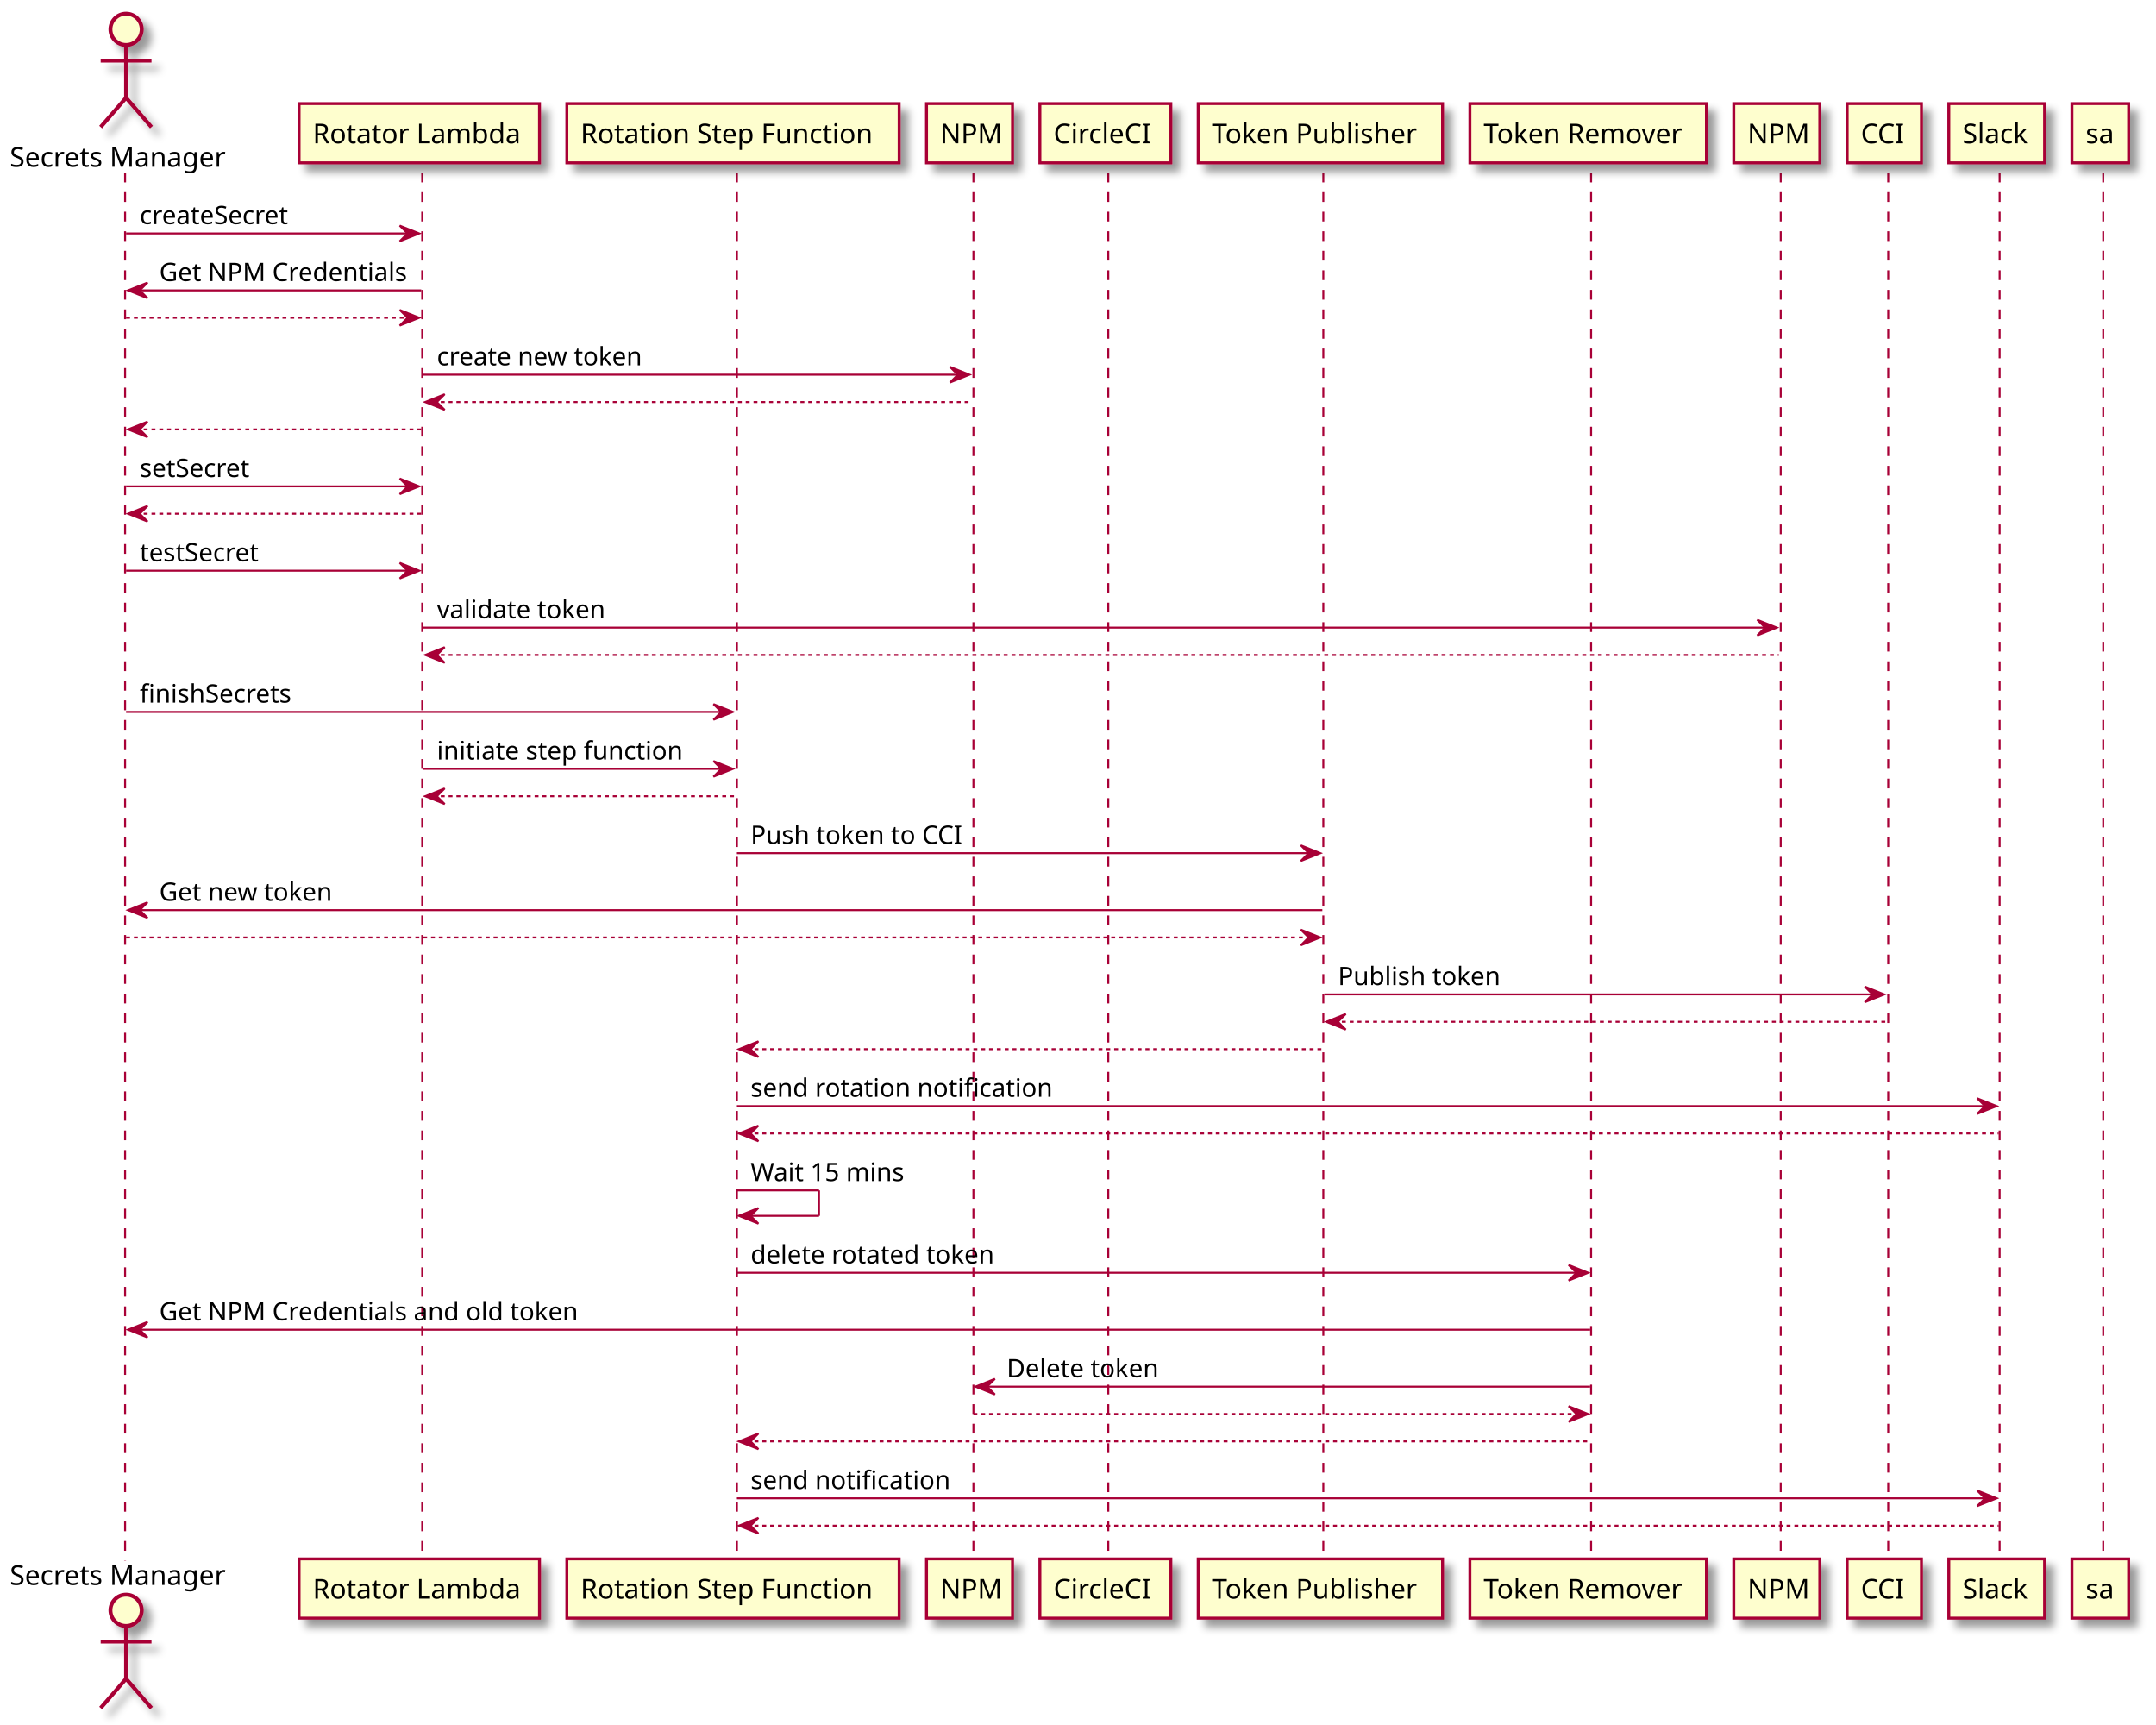
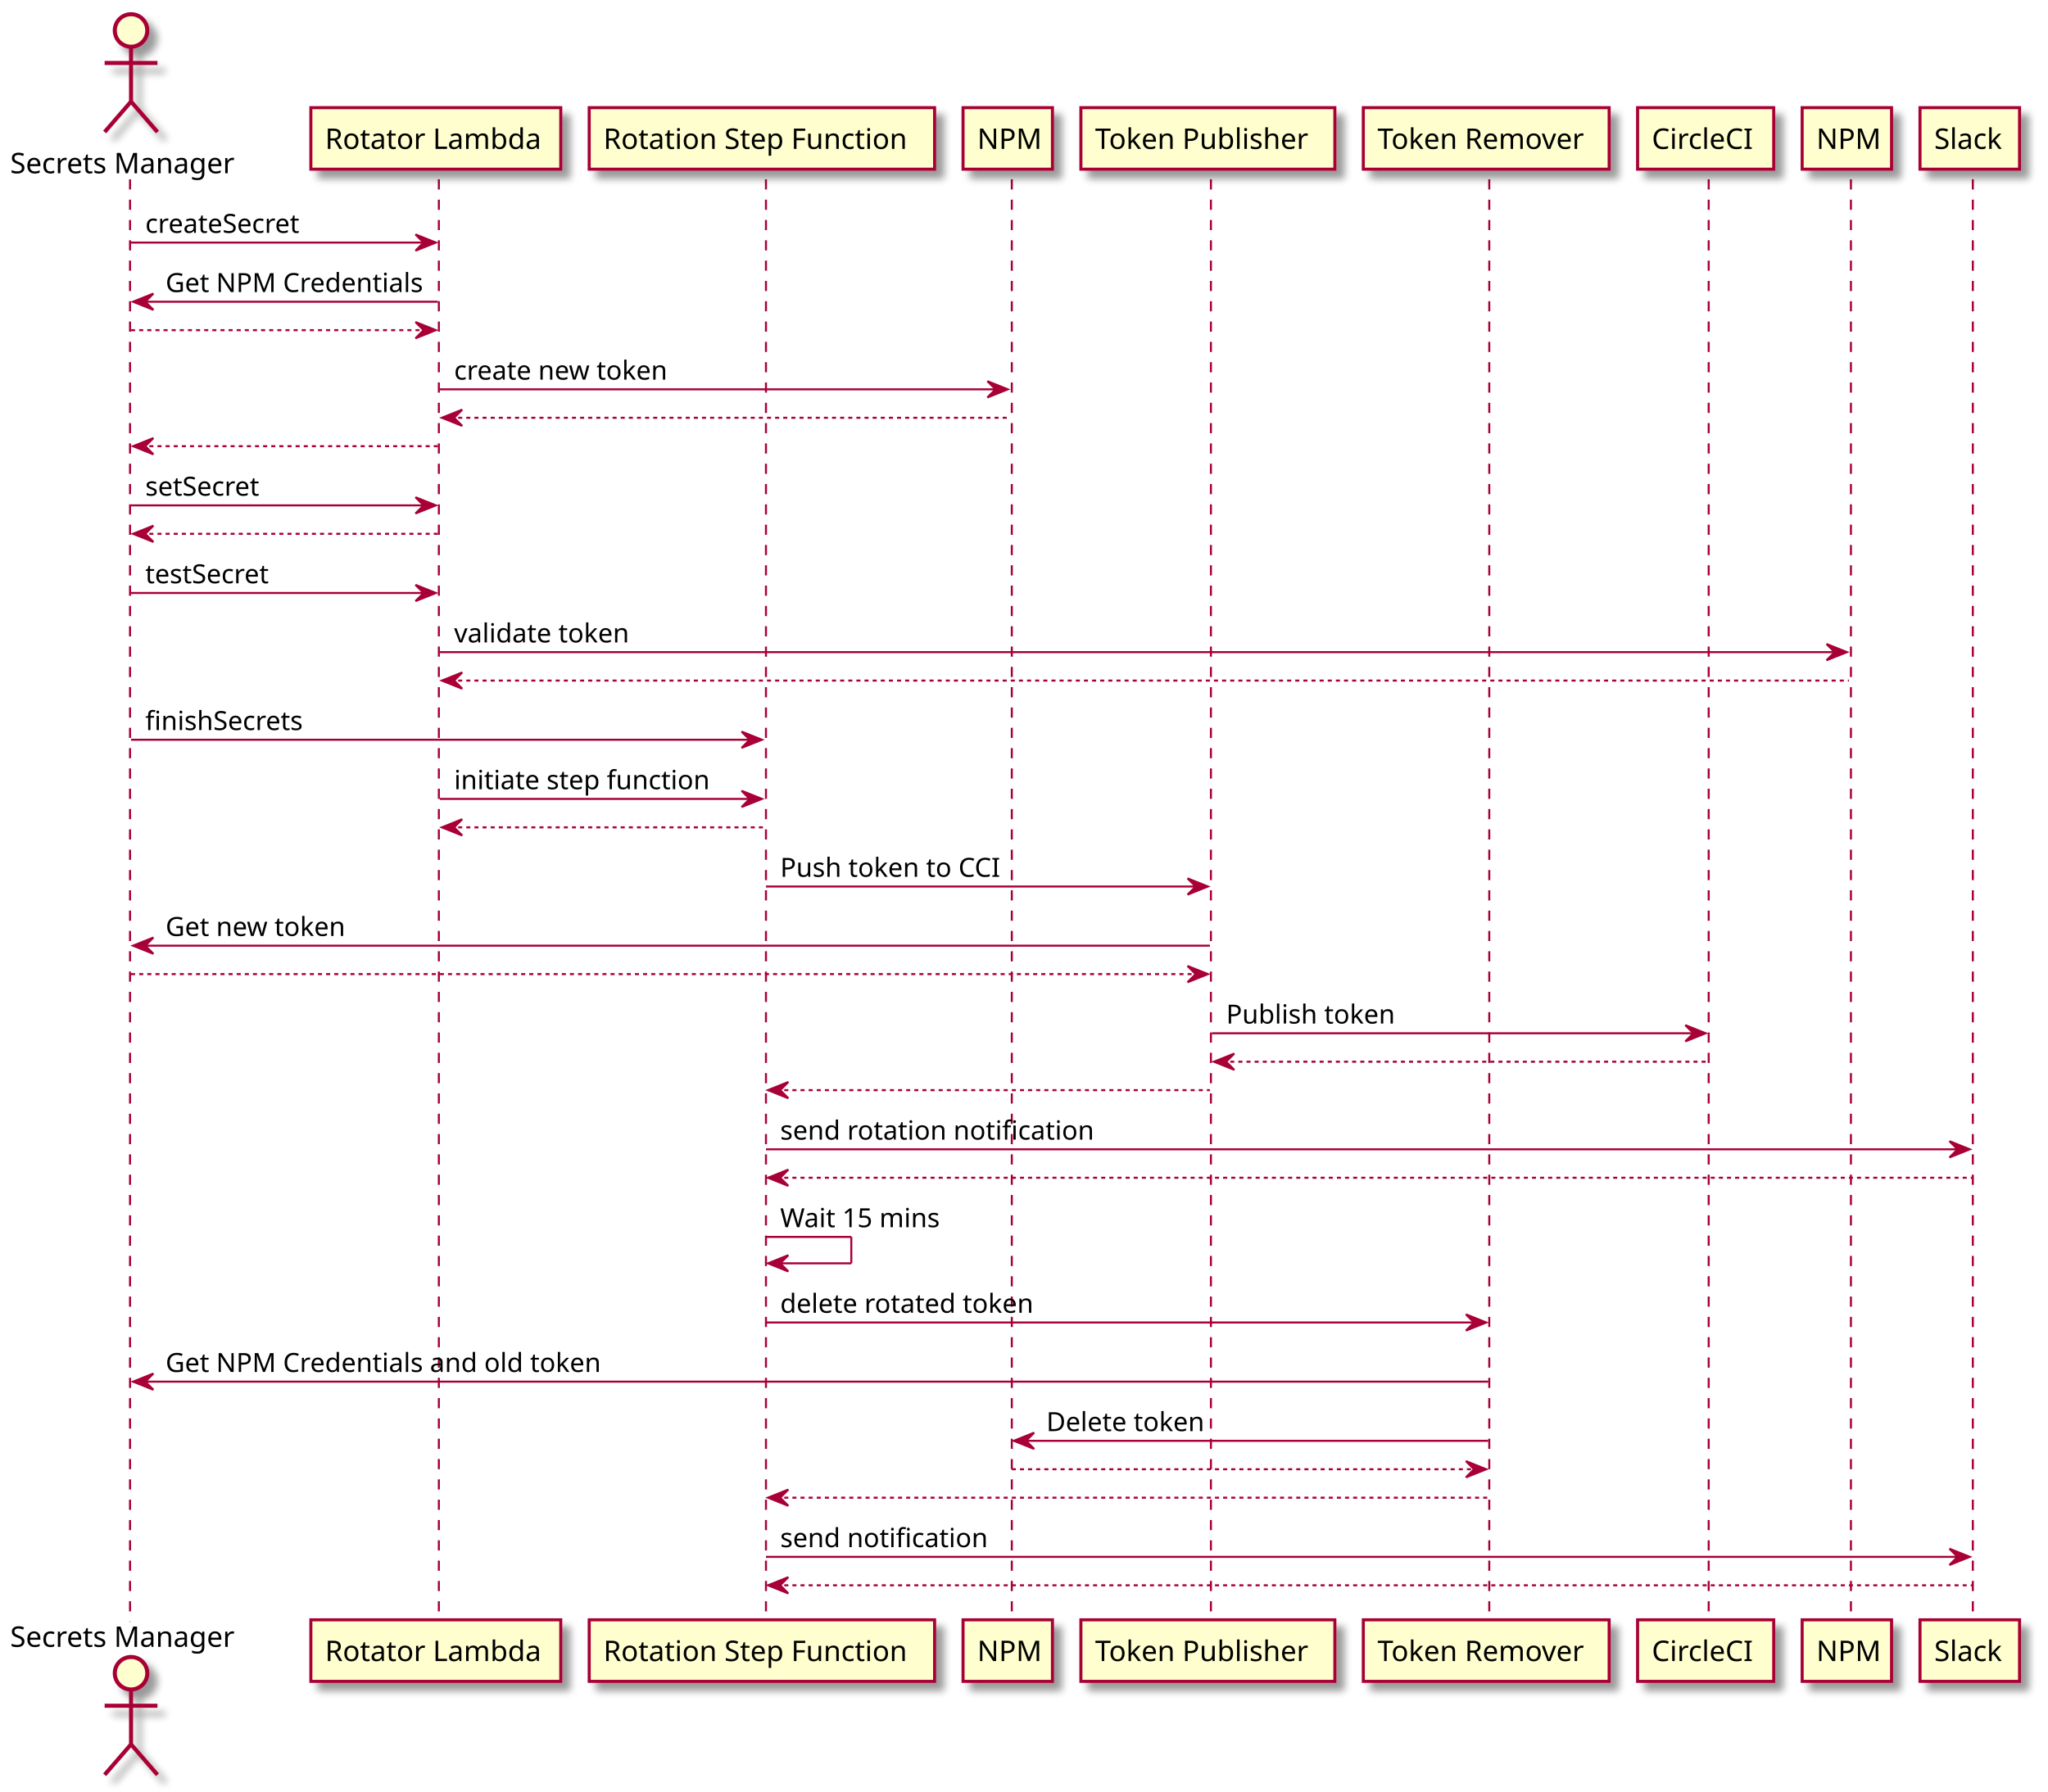
- <svg xmlns="http://www.w3.org/2000/svg" contentScriptType="application/ecmascript" contentStyleType="text/css" height="882px" preserveAspectRatio="none" style="width:1103px;height:882px;" version="1.1" viewBox="0 0 1103 882" width="1103px" zoomAndPan="magnify">
+ <svg xmlns="http://www.w3.org/2000/svg" contentScriptType="application/ecmascript" contentStyleType="text/css" height="882px" preserveAspectRatio="none" style="width:1008px;height:882px;" version="1.1" viewBox="0 0 1008 882" width="1008px" zoomAndPan="magnify">
  <defs>
-     <filter height="300%" id="f1nhc9i20k8954" width="300%" x="-1" y="-1">
+     <filter height="300%" id="fh5llumzmtf0m" width="300%" x="-1" y="-1">
      <feGaussianBlur result="blurOut" stdDeviation="2.0" />
      <feColorMatrix in="blurOut" result="blurOut2" type="matrix" values="0 0 0 0 0 0 0 0 0 0 0 0 0 0 0 0 0 0 .4 0" />
      <feOffset dx="4.0" dy="4.0" in="blurOut2" result="blurOut3" />
      <feBlend in="SourceGraphic" in2="blurOut3" mode="normal" />
    </filter>
  </defs>
  <g>
    <line style="stroke:#A80036;stroke-width:1.0;stroke-dasharray:5.0,5.0;" x1="64" x2="64" y1="88.29" y2="798.44" />
    <line style="stroke:#A80036;stroke-width:1.0;stroke-dasharray:5.0,5.0;" x1="216" x2="216" y1="88.29" y2="798.44" />
    <line style="stroke:#A80036;stroke-width:1.0;stroke-dasharray:5.0,5.0;" x1="377" x2="377" y1="88.29" y2="798.44" />
    <line style="stroke:#A80036;stroke-width:1.0;stroke-dasharray:5.0,5.0;" x1="498" x2="498" y1="88.29" y2="798.44" />
-     <line style="stroke:#A80036;stroke-width:1.0;stroke-dasharray:5.0,5.0;" x1="567" x2="567" y1="88.29" y2="798.44" />
-     <line style="stroke:#A80036;stroke-width:1.0;stroke-dasharray:5.0,5.0;" x1="677" x2="677" y1="88.29" y2="798.44" />
-     <line style="stroke:#A80036;stroke-width:1.0;stroke-dasharray:5.0,5.0;" x1="814" x2="814" y1="88.29" y2="798.44" />
+     <line style="stroke:#A80036;stroke-width:1.0;stroke-dasharray:5.0,5.0;" x1="596" x2="596" y1="88.29" y2="798.44" />
+     <line style="stroke:#A80036;stroke-width:1.0;stroke-dasharray:5.0,5.0;" x1="733" x2="733" y1="88.29" y2="798.44" />
+     <line style="stroke:#A80036;stroke-width:1.0;stroke-dasharray:5.0,5.0;" x1="841" x2="841" y1="88.29" y2="798.44" />
    <line style="stroke:#A80036;stroke-width:1.0;stroke-dasharray:5.0,5.0;" x1="911" x2="911" y1="88.29" y2="798.44" />
-     <line style="stroke:#A80036;stroke-width:1.0;stroke-dasharray:5.0,5.0;" x1="966" x2="966" y1="88.29" y2="798.44" />
-     <line style="stroke:#A80036;stroke-width:1.0;stroke-dasharray:5.0,5.0;" x1="1023" x2="1023" y1="88.29" y2="798.44" />
-     <line style="stroke:#A80036;stroke-width:1.0;stroke-dasharray:5.0,5.0;" x1="1076" x2="1076" y1="88.29" y2="798.44" />
+     <line style="stroke:#A80036;stroke-width:1.0;stroke-dasharray:5.0,5.0;" x1="971" x2="971" y1="88.29" y2="798.44" />
    <text fill="#000000" font-family="sans-serif" font-size="14" lengthAdjust="spacingAndGlyphs" textLength="113" x="5" y="85.303">Secrets Manager</text>
-     <ellipse cx="64.5" cy="15" fill="#FEFECE" filter="url(#f1nhc9i20k8954)" rx="8" ry="8" style="stroke:#A80036;stroke-width:2.0;" />
-     <path d="M64.5,23 L64.5,50 M51.5,31 L77.5,31 M64.5,50 L51.5,65 M64.5,50 L77.5,65 " fill="none" filter="url(#f1nhc9i20k8954)" style="stroke:#A80036;stroke-width:2.0;" />
+     <ellipse cx="64.5" cy="15" fill="#FEFECE" filter="url(#fh5llumzmtf0m)" rx="8" ry="8" style="stroke:#A80036;stroke-width:2.0;" />
+     <path d="M64.5,23 L64.5,50 M51.5,31 L77.5,31 M64.5,50 L51.5,65 M64.5,50 L77.5,65 " fill="none" filter="url(#fh5llumzmtf0m)" style="stroke:#A80036;stroke-width:2.0;" />
    <text fill="#000000" font-family="sans-serif" font-size="14" lengthAdjust="spacingAndGlyphs" textLength="113" x="5" y="810.743">Secrets Manager</text>
-     <ellipse cx="64.5" cy="823.73" fill="#FEFECE" filter="url(#f1nhc9i20k8954)" rx="8" ry="8" style="stroke:#A80036;stroke-width:2.0;" />
-     <path d="M64.5,831.73 L64.5,858.73 M51.5,839.73 L77.5,839.73 M64.5,858.73 L51.5,873.73 M64.5,858.73 L77.5,873.73 " fill="none" filter="url(#f1nhc9i20k8954)" style="stroke:#A80036;stroke-width:2.0;" />
-     <rect fill="#FEFECE" filter="url(#f1nhc9i20k8954)" height="30.29" style="stroke:#A80036;stroke-width:1.5;" width="123" x="153" y="53" />
+     <ellipse cx="64.5" cy="823.73" fill="#FEFECE" filter="url(#fh5llumzmtf0m)" rx="8" ry="8" style="stroke:#A80036;stroke-width:2.0;" />
+     <path d="M64.5,831.73 L64.5,858.73 M51.5,839.73 L77.5,839.73 M64.5,858.73 L51.5,873.73 M64.5,858.73 L77.5,873.73 " fill="none" filter="url(#fh5llumzmtf0m)" style="stroke:#A80036;stroke-width:2.0;" />
+     <rect fill="#FEFECE" filter="url(#fh5llumzmtf0m)" height="30.29" style="stroke:#A80036;stroke-width:1.5;" width="123" x="153" y="53" />
    <text fill="#000000" font-family="sans-serif" font-size="14" lengthAdjust="spacingAndGlyphs" textLength="109" x="160" y="73.303">Rotator Lambda</text>
-     <rect fill="#FEFECE" filter="url(#f1nhc9i20k8954)" height="30.29" style="stroke:#A80036;stroke-width:1.5;" width="123" x="153" y="797.44" />
+     <rect fill="#FEFECE" filter="url(#fh5llumzmtf0m)" height="30.29" style="stroke:#A80036;stroke-width:1.5;" width="123" x="153" y="797.44" />
    <text fill="#000000" font-family="sans-serif" font-size="14" lengthAdjust="spacingAndGlyphs" textLength="109" x="160" y="817.743">Rotator Lambda</text>
-     <rect fill="#FEFECE" filter="url(#f1nhc9i20k8954)" height="30.29" style="stroke:#A80036;stroke-width:1.5;" width="170" x="290" y="53" />
+     <rect fill="#FEFECE" filter="url(#fh5llumzmtf0m)" height="30.29" style="stroke:#A80036;stroke-width:1.5;" width="170" x="290" y="53" />
    <text fill="#000000" font-family="sans-serif" font-size="14" lengthAdjust="spacingAndGlyphs" textLength="156" x="297" y="73.303">Rotation Step Function</text>
-     <rect fill="#FEFECE" filter="url(#f1nhc9i20k8954)" height="30.29" style="stroke:#A80036;stroke-width:1.5;" width="170" x="290" y="797.44" />
+     <rect fill="#FEFECE" filter="url(#fh5llumzmtf0m)" height="30.29" style="stroke:#A80036;stroke-width:1.5;" width="170" x="290" y="797.44" />
    <text fill="#000000" font-family="sans-serif" font-size="14" lengthAdjust="spacingAndGlyphs" textLength="156" x="297" y="817.743">Rotation Step Function</text>
-     <rect fill="#FEFECE" filter="url(#f1nhc9i20k8954)" height="30.29" style="stroke:#A80036;stroke-width:1.5;" width="44" x="474" y="53" />
+     <rect fill="#FEFECE" filter="url(#fh5llumzmtf0m)" height="30.29" style="stroke:#A80036;stroke-width:1.5;" width="44" x="474" y="53" />
    <text fill="#000000" font-family="sans-serif" font-size="14" lengthAdjust="spacingAndGlyphs" textLength="30" x="481" y="73.303">NPM</text>
-     <rect fill="#FEFECE" filter="url(#f1nhc9i20k8954)" height="30.29" style="stroke:#A80036;stroke-width:1.5;" width="44" x="474" y="797.44" />
+     <rect fill="#FEFECE" filter="url(#fh5llumzmtf0m)" height="30.29" style="stroke:#A80036;stroke-width:1.5;" width="44" x="474" y="797.44" />
    <text fill="#000000" font-family="sans-serif" font-size="14" lengthAdjust="spacingAndGlyphs" textLength="30" x="481" y="817.743">NPM</text>
-     <rect fill="#FEFECE" filter="url(#f1nhc9i20k8954)" height="30.29" style="stroke:#A80036;stroke-width:1.5;" width="67" x="532" y="53" />
-     <text fill="#000000" font-family="sans-serif" font-size="14" lengthAdjust="spacingAndGlyphs" textLength="53" x="539" y="73.303">CircleCI</text>
-     <rect fill="#FEFECE" filter="url(#f1nhc9i20k8954)" height="30.29" style="stroke:#A80036;stroke-width:1.5;" width="67" x="532" y="797.44" />
-     <text fill="#000000" font-family="sans-serif" font-size="14" lengthAdjust="spacingAndGlyphs" textLength="53" x="539" y="817.743">CircleCI</text>
-     <rect fill="#FEFECE" filter="url(#f1nhc9i20k8954)" height="30.29" style="stroke:#A80036;stroke-width:1.5;" width="125" x="613" y="53" />
-     <text fill="#000000" font-family="sans-serif" font-size="14" lengthAdjust="spacingAndGlyphs" textLength="111" x="620" y="73.303">Token Publisher</text>
-     <rect fill="#FEFECE" filter="url(#f1nhc9i20k8954)" height="30.29" style="stroke:#A80036;stroke-width:1.5;" width="125" x="613" y="797.44" />
-     <text fill="#000000" font-family="sans-serif" font-size="14" lengthAdjust="spacingAndGlyphs" textLength="111" x="620" y="817.743">Token Publisher</text>
-     <rect fill="#FEFECE" filter="url(#f1nhc9i20k8954)" height="30.29" style="stroke:#A80036;stroke-width:1.5;" width="121" x="752" y="53" />
-     <text fill="#000000" font-family="sans-serif" font-size="14" lengthAdjust="spacingAndGlyphs" textLength="107" x="759" y="73.303">Token Remover</text>
-     <rect fill="#FEFECE" filter="url(#f1nhc9i20k8954)" height="30.29" style="stroke:#A80036;stroke-width:1.5;" width="121" x="752" y="797.44" />
-     <text fill="#000000" font-family="sans-serif" font-size="14" lengthAdjust="spacingAndGlyphs" textLength="107" x="759" y="817.743">Token Remover</text>
-     <rect fill="#FEFECE" filter="url(#f1nhc9i20k8954)" height="30.29" style="stroke:#A80036;stroke-width:1.5;" width="44" x="887" y="53" />
+     <rect fill="#FEFECE" filter="url(#fh5llumzmtf0m)" height="30.29" style="stroke:#A80036;stroke-width:1.5;" width="125" x="532" y="53" />
+     <text fill="#000000" font-family="sans-serif" font-size="14" lengthAdjust="spacingAndGlyphs" textLength="111" x="539" y="73.303">Token Publisher</text>
+     <rect fill="#FEFECE" filter="url(#fh5llumzmtf0m)" height="30.29" style="stroke:#A80036;stroke-width:1.5;" width="125" x="532" y="797.44" />
+     <text fill="#000000" font-family="sans-serif" font-size="14" lengthAdjust="spacingAndGlyphs" textLength="111" x="539" y="817.743">Token Publisher</text>
+     <rect fill="#FEFECE" filter="url(#fh5llumzmtf0m)" height="30.29" style="stroke:#A80036;stroke-width:1.5;" width="121" x="671" y="53" />
+     <text fill="#000000" font-family="sans-serif" font-size="14" lengthAdjust="spacingAndGlyphs" textLength="107" x="678" y="73.303">Token Remover</text>
+     <rect fill="#FEFECE" filter="url(#fh5llumzmtf0m)" height="30.29" style="stroke:#A80036;stroke-width:1.5;" width="121" x="671" y="797.44" />
+     <text fill="#000000" font-family="sans-serif" font-size="14" lengthAdjust="spacingAndGlyphs" textLength="107" x="678" y="817.743">Token Remover</text>
+     <rect fill="#FEFECE" filter="url(#fh5llumzmtf0m)" height="30.29" style="stroke:#A80036;stroke-width:1.5;" width="67" x="806" y="53" />
+     <text fill="#000000" font-family="sans-serif" font-size="14" lengthAdjust="spacingAndGlyphs" textLength="53" x="813" y="73.303">CircleCI</text>
+     <rect fill="#FEFECE" filter="url(#fh5llumzmtf0m)" height="30.29" style="stroke:#A80036;stroke-width:1.5;" width="67" x="806" y="797.44" />
+     <text fill="#000000" font-family="sans-serif" font-size="14" lengthAdjust="spacingAndGlyphs" textLength="53" x="813" y="817.743">CircleCI</text>
+     <rect fill="#FEFECE" filter="url(#fh5llumzmtf0m)" height="30.29" style="stroke:#A80036;stroke-width:1.5;" width="44" x="887" y="53" />
    <text fill="#000000" font-family="sans-serif" font-size="14" lengthAdjust="spacingAndGlyphs" textLength="30" x="894" y="73.303">NPM</text>
-     <rect fill="#FEFECE" filter="url(#f1nhc9i20k8954)" height="30.29" style="stroke:#A80036;stroke-width:1.5;" width="44" x="887" y="797.44" />
+     <rect fill="#FEFECE" filter="url(#fh5llumzmtf0m)" height="30.29" style="stroke:#A80036;stroke-width:1.5;" width="44" x="887" y="797.44" />
    <text fill="#000000" font-family="sans-serif" font-size="14" lengthAdjust="spacingAndGlyphs" textLength="30" x="894" y="817.743">NPM</text>
-     <rect fill="#FEFECE" filter="url(#f1nhc9i20k8954)" height="30.29" style="stroke:#A80036;stroke-width:1.5;" width="38" x="945" y="53" />
-     <text fill="#000000" font-family="sans-serif" font-size="14" lengthAdjust="spacingAndGlyphs" textLength="24" x="952" y="73.303">CCI</text>
-     <rect fill="#FEFECE" filter="url(#f1nhc9i20k8954)" height="30.29" style="stroke:#A80036;stroke-width:1.5;" width="38" x="945" y="797.44" />
-     <text fill="#000000" font-family="sans-serif" font-size="14" lengthAdjust="spacingAndGlyphs" textLength="24" x="952" y="817.743">CCI</text>
-     <rect fill="#FEFECE" filter="url(#f1nhc9i20k8954)" height="30.29" style="stroke:#A80036;stroke-width:1.5;" width="49" x="997" y="53" />
-     <text fill="#000000" font-family="sans-serif" font-size="14" lengthAdjust="spacingAndGlyphs" textLength="35" x="1004" y="73.303">Slack</text>
-     <rect fill="#FEFECE" filter="url(#f1nhc9i20k8954)" height="30.29" style="stroke:#A80036;stroke-width:1.5;" width="49" x="997" y="797.44" />
-     <text fill="#000000" font-family="sans-serif" font-size="14" lengthAdjust="spacingAndGlyphs" textLength="35" x="1004" y="817.743">Slack</text>
-     <rect fill="#FEFECE" filter="url(#f1nhc9i20k8954)" height="30.29" style="stroke:#A80036;stroke-width:1.5;" width="29" x="1060" y="53" />
-     <text fill="#000000" font-family="sans-serif" font-size="14" lengthAdjust="spacingAndGlyphs" textLength="15" x="1067" y="73.303">sa</text>
-     <rect fill="#FEFECE" filter="url(#f1nhc9i20k8954)" height="30.29" style="stroke:#A80036;stroke-width:1.5;" width="29" x="1060" y="797.44" />
-     <text fill="#000000" font-family="sans-serif" font-size="14" lengthAdjust="spacingAndGlyphs" textLength="15" x="1067" y="817.743">sa</text>
+     <rect fill="#FEFECE" filter="url(#fh5llumzmtf0m)" height="30.29" style="stroke:#A80036;stroke-width:1.5;" width="49" x="945" y="53" />
+     <text fill="#000000" font-family="sans-serif" font-size="14" lengthAdjust="spacingAndGlyphs" textLength="35" x="952" y="73.303">Slack</text>
+     <rect fill="#FEFECE" filter="url(#fh5llumzmtf0m)" height="30.29" style="stroke:#A80036;stroke-width:1.5;" width="49" x="945" y="797.44" />
+     <text fill="#000000" font-family="sans-serif" font-size="14" lengthAdjust="spacingAndGlyphs" textLength="35" x="952" y="817.743">Slack</text>
    <polygon fill="#A80036" points="204.5,115.416,214.5,119.416,204.5,123.416,208.5,119.416" style="stroke:#A80036;stroke-width:1.0;" />
    <line style="stroke:#A80036;stroke-width:1.0;" x1="64.5" x2="210.5" y1="119.416" y2="119.416" />
    <text fill="#000000" font-family="sans-serif" font-size="13" lengthAdjust="spacingAndGlyphs" textLength="76" x="71.5" y="114.643">createSecret</text>
    <polygon fill="#A80036" points="75.5,144.543,65.5,148.543,75.5,152.543,71.5,148.543" style="stroke:#A80036;stroke-width:1.0;" />
    <line style="stroke:#A80036;stroke-width:1.0;" x1="69.5" x2="215.5" y1="148.543" y2="148.543" />
    <text fill="#000000" font-family="sans-serif" font-size="13" lengthAdjust="spacingAndGlyphs" textLength="128" x="81.5" y="143.769">Get NPM Credentials</text>
    <polygon fill="#A80036" points="204.5,158.543,214.5,162.543,204.5,166.543,208.5,162.543" style="stroke:#A80036;stroke-width:1.0;" />
    <line style="stroke:#A80036;stroke-width:1.0;stroke-dasharray:2.0,2.0;" x1="64.5" x2="210.5" y1="162.543" y2="162.543" />
    <polygon fill="#A80036" points="486,187.669,496,191.669,486,195.669,490,191.669" style="stroke:#A80036;stroke-width:1.0;" />
    <line style="stroke:#A80036;stroke-width:1.0;" x1="216.5" x2="492" y1="191.669" y2="191.669" />
    <text fill="#000000" font-family="sans-serif" font-size="13" lengthAdjust="spacingAndGlyphs" textLength="107" x="223.5" y="186.895">create new token</text>
    <polygon fill="#A80036" points="227.5,201.669,217.5,205.669,227.5,209.669,223.5,205.669" style="stroke:#A80036;stroke-width:1.0;" />
    <line style="stroke:#A80036;stroke-width:1.0;stroke-dasharray:2.0,2.0;" x1="221.5" x2="497" y1="205.669" y2="205.669" />
    <polygon fill="#A80036" points="75.5,215.669,65.5,219.669,75.5,223.669,71.5,219.669" style="stroke:#A80036;stroke-width:1.0;" />
    <line style="stroke:#A80036;stroke-width:1.0;stroke-dasharray:2.0,2.0;" x1="69.5" x2="215.5" y1="219.669" y2="219.669" />
    <polygon fill="#A80036" points="204.5,244.796,214.5,248.796,204.5,252.796,208.5,248.796" style="stroke:#A80036;stroke-width:1.0;" />
    <line style="stroke:#A80036;stroke-width:1.0;" x1="64.5" x2="210.5" y1="248.796" y2="248.796" />
    <text fill="#000000" font-family="sans-serif" font-size="13" lengthAdjust="spacingAndGlyphs" textLength="57" x="71.5" y="244.022">setSecret</text>
    <polygon fill="#A80036" points="75.5,258.796,65.5,262.796,75.5,266.796,71.5,262.796" style="stroke:#A80036;stroke-width:1.0;" />
    <line style="stroke:#A80036;stroke-width:1.0;stroke-dasharray:2.0,2.0;" x1="69.5" x2="215.5" y1="262.796" y2="262.796" />
    <polygon fill="#A80036" points="204.5,287.922,214.5,291.922,204.5,295.922,208.5,291.922" style="stroke:#A80036;stroke-width:1.0;" />
    <line style="stroke:#A80036;stroke-width:1.0;" x1="64.5" x2="210.5" y1="291.922" y2="291.922" />
    <text fill="#000000" font-family="sans-serif" font-size="13" lengthAdjust="spacingAndGlyphs" textLength="62" x="71.5" y="287.148">testSecret</text>
    <polygon fill="#A80036" points="899,317.049,909,321.049,899,325.049,903,321.049" style="stroke:#A80036;stroke-width:1.0;" />
    <line style="stroke:#A80036;stroke-width:1.0;" x1="216.5" x2="905" y1="321.049" y2="321.049" />
    <text fill="#000000" font-family="sans-serif" font-size="13" lengthAdjust="spacingAndGlyphs" textLength="89" x="223.5" y="316.275">validate token</text>
    <polygon fill="#A80036" points="227.5,331.049,217.5,335.049,227.5,339.049,223.5,335.049" style="stroke:#A80036;stroke-width:1.0;" />
    <line style="stroke:#A80036;stroke-width:1.0;stroke-dasharray:2.0,2.0;" x1="221.5" x2="910" y1="335.049" y2="335.049" />
    <polygon fill="#A80036" points="365,360.175,375,364.175,365,368.175,369,364.175" style="stroke:#A80036;stroke-width:1.0;" />
    <line style="stroke:#A80036;stroke-width:1.0;" x1="64.5" x2="371" y1="364.175" y2="364.175" />
    <text fill="#000000" font-family="sans-serif" font-size="13" lengthAdjust="spacingAndGlyphs" textLength="81" x="71.5" y="359.401">finishSecrets</text>
    <polygon fill="#A80036" points="365,389.302,375,393.302,365,397.302,369,393.302" style="stroke:#A80036;stroke-width:1.0;" />
    <line style="stroke:#A80036;stroke-width:1.0;" x1="216.5" x2="371" y1="393.302" y2="393.302" />
    <text fill="#000000" font-family="sans-serif" font-size="13" lengthAdjust="spacingAndGlyphs" textLength="132" x="223.5" y="388.528">initiate step function</text>
    <polygon fill="#A80036" points="227.5,403.302,217.5,407.302,227.5,411.302,223.5,407.302" style="stroke:#A80036;stroke-width:1.0;" />
    <line style="stroke:#A80036;stroke-width:1.0;stroke-dasharray:2.0,2.0;" x1="221.5" x2="376" y1="407.302" y2="407.302" />
-     <polygon fill="#A80036" points="665.5,432.428,675.5,436.428,665.5,440.428,669.5,436.428" style="stroke:#A80036;stroke-width:1.0;" />
-     <line style="stroke:#A80036;stroke-width:1.0;" x1="377" x2="671.5" y1="436.428" y2="436.428" />
+     <polygon fill="#A80036" points="584.5,432.428,594.5,436.428,584.5,440.428,588.5,436.428" style="stroke:#A80036;stroke-width:1.0;" />
+     <line style="stroke:#A80036;stroke-width:1.0;" x1="377" x2="590.5" y1="436.428" y2="436.428" />
    <text fill="#000000" font-family="sans-serif" font-size="13" lengthAdjust="spacingAndGlyphs" textLength="113" x="384" y="431.654">Push token to CCI</text>
    <polygon fill="#A80036" points="75.5,461.555,65.5,465.555,75.5,469.555,71.5,465.555" style="stroke:#A80036;stroke-width:1.0;" />
-     <line style="stroke:#A80036;stroke-width:1.0;" x1="69.5" x2="676.5" y1="465.555" y2="465.555" />
+     <line style="stroke:#A80036;stroke-width:1.0;" x1="69.5" x2="595.5" y1="465.555" y2="465.555" />
    <text fill="#000000" font-family="sans-serif" font-size="13" lengthAdjust="spacingAndGlyphs" textLength="90" x="81.5" y="460.781">Get new token</text>
-     <polygon fill="#A80036" points="665.5,475.555,675.5,479.555,665.5,483.555,669.5,479.555" style="stroke:#A80036;stroke-width:1.0;" />
-     <line style="stroke:#A80036;stroke-width:1.0;stroke-dasharray:2.0,2.0;" x1="64.5" x2="671.5" y1="479.555" y2="479.555" />
-     <polygon fill="#A80036" points="954,504.681,964,508.681,954,512.681,958,508.681" style="stroke:#A80036;stroke-width:1.0;" />
-     <line style="stroke:#A80036;stroke-width:1.0;" x1="677.5" x2="960" y1="508.681" y2="508.681" />
-     <text fill="#000000" font-family="sans-serif" font-size="13" lengthAdjust="spacingAndGlyphs" textLength="86" x="684.5" y="503.907">Publish token</text>
-     <polygon fill="#A80036" points="688.5,518.681,678.5,522.681,688.5,526.681,684.5,522.681" style="stroke:#A80036;stroke-width:1.0;" />
-     <line style="stroke:#A80036;stroke-width:1.0;stroke-dasharray:2.0,2.0;" x1="682.5" x2="965" y1="522.681" y2="522.681" />
+     <polygon fill="#A80036" points="584.5,475.555,594.5,479.555,584.5,483.555,588.5,479.555" style="stroke:#A80036;stroke-width:1.0;" />
+     <line style="stroke:#A80036;stroke-width:1.0;stroke-dasharray:2.0,2.0;" x1="64.5" x2="590.5" y1="479.555" y2="479.555" />
+     <polygon fill="#A80036" points="829.5,504.681,839.5,508.681,829.5,512.681,833.5,508.681" style="stroke:#A80036;stroke-width:1.0;" />
+     <line style="stroke:#A80036;stroke-width:1.0;" x1="596.5" x2="835.5" y1="508.681" y2="508.681" />
+     <text fill="#000000" font-family="sans-serif" font-size="13" lengthAdjust="spacingAndGlyphs" textLength="86" x="603.5" y="503.907">Publish token</text>
+     <polygon fill="#A80036" points="607.5,518.681,597.5,522.681,607.5,526.681,603.5,522.681" style="stroke:#A80036;stroke-width:1.0;" />
+     <line style="stroke:#A80036;stroke-width:1.0;stroke-dasharray:2.0,2.0;" x1="601.5" x2="840.5" y1="522.681" y2="522.681" />
    <polygon fill="#A80036" points="388,532.681,378,536.681,388,540.681,384,536.681" style="stroke:#A80036;stroke-width:1.0;" />
-     <line style="stroke:#A80036;stroke-width:1.0;stroke-dasharray:2.0,2.0;" x1="382" x2="676.5" y1="536.681" y2="536.681" />
-     <polygon fill="#A80036" points="1011.5,561.808,1021.5,565.808,1011.5,569.808,1015.5,565.808" style="stroke:#A80036;stroke-width:1.0;" />
-     <line style="stroke:#A80036;stroke-width:1.0;" x1="377" x2="1017.5" y1="565.808" y2="565.808" />
+     <line style="stroke:#A80036;stroke-width:1.0;stroke-dasharray:2.0,2.0;" x1="382" x2="595.5" y1="536.681" y2="536.681" />
+     <polygon fill="#A80036" points="959.5,561.808,969.5,565.808,959.5,569.808,963.5,565.808" style="stroke:#A80036;stroke-width:1.0;" />
+     <line style="stroke:#A80036;stroke-width:1.0;" x1="377" x2="965.5" y1="565.808" y2="565.808" />
    <text fill="#000000" font-family="sans-serif" font-size="13" lengthAdjust="spacingAndGlyphs" textLength="161" x="384" y="561.034">send rotation notification</text>
    <polygon fill="#A80036" points="388,575.808,378,579.808,388,583.808,384,579.808" style="stroke:#A80036;stroke-width:1.0;" />
-     <line style="stroke:#A80036;stroke-width:1.0;stroke-dasharray:2.0,2.0;" x1="382" x2="1022.5" y1="579.808" y2="579.808" />
+     <line style="stroke:#A80036;stroke-width:1.0;stroke-dasharray:2.0,2.0;" x1="382" x2="970.5" y1="579.808" y2="579.808" />
    <line style="stroke:#A80036;stroke-width:1.0;" x1="377" x2="419" y1="608.934" y2="608.934" />
    <line style="stroke:#A80036;stroke-width:1.0;" x1="419" x2="419" y1="608.934" y2="621.934" />
    <line style="stroke:#A80036;stroke-width:1.0;" x1="378" x2="419" y1="621.934" y2="621.934" />
    <polygon fill="#A80036" points="388,617.934,378,621.934,388,625.934,384,621.934" style="stroke:#A80036;stroke-width:1.0;" />
    <text fill="#000000" font-family="sans-serif" font-size="13" lengthAdjust="spacingAndGlyphs" textLength="82" x="384" y="604.16">Wait 15 mins</text>
-     <polygon fill="#A80036" points="802.5,647.061,812.5,651.061,802.5,655.061,806.5,651.061" style="stroke:#A80036;stroke-width:1.0;" />
-     <line style="stroke:#A80036;stroke-width:1.0;" x1="377" x2="808.5" y1="651.061" y2="651.061" />
+     <polygon fill="#A80036" points="721.5,647.061,731.5,651.061,721.5,655.061,725.5,651.061" style="stroke:#A80036;stroke-width:1.0;" />
+     <line style="stroke:#A80036;stroke-width:1.0;" x1="377" x2="727.5" y1="651.061" y2="651.061" />
    <text fill="#000000" font-family="sans-serif" font-size="13" lengthAdjust="spacingAndGlyphs" textLength="127" x="384" y="646.287">delete rotated token</text>
    <polygon fill="#A80036" points="75.5,676.187,65.5,680.187,75.5,684.187,71.5,680.187" style="stroke:#A80036;stroke-width:1.0;" />
-     <line style="stroke:#A80036;stroke-width:1.0;" x1="69.5" x2="813.5" y1="680.187" y2="680.187" />
+     <line style="stroke:#A80036;stroke-width:1.0;" x1="69.5" x2="732.5" y1="680.187" y2="680.187" />
    <text fill="#000000" font-family="sans-serif" font-size="13" lengthAdjust="spacingAndGlyphs" textLength="219" x="81.5" y="675.413">Get NPM Credentials and old token</text>
    <polygon fill="#A80036" points="509,705.313,499,709.313,509,713.313,505,709.313" style="stroke:#A80036;stroke-width:1.0;" />
-     <line style="stroke:#A80036;stroke-width:1.0;" x1="503" x2="813.5" y1="709.313" y2="709.313" />
+     <line style="stroke:#A80036;stroke-width:1.0;" x1="503" x2="732.5" y1="709.313" y2="709.313" />
    <text fill="#000000" font-family="sans-serif" font-size="13" lengthAdjust="spacingAndGlyphs" textLength="80" x="515" y="704.54">Delete token</text>
-     <polygon fill="#A80036" points="802.5,719.313,812.5,723.313,802.5,727.313,806.5,723.313" style="stroke:#A80036;stroke-width:1.0;" />
-     <line style="stroke:#A80036;stroke-width:1.0;stroke-dasharray:2.0,2.0;" x1="498" x2="808.5" y1="723.313" y2="723.313" />
+     <polygon fill="#A80036" points="721.5,719.313,731.5,723.313,721.5,727.313,725.5,723.313" style="stroke:#A80036;stroke-width:1.0;" />
+     <line style="stroke:#A80036;stroke-width:1.0;stroke-dasharray:2.0,2.0;" x1="498" x2="727.5" y1="723.313" y2="723.313" />
    <polygon fill="#A80036" points="388,733.313,378,737.313,388,741.313,384,737.313" style="stroke:#A80036;stroke-width:1.0;" />
-     <line style="stroke:#A80036;stroke-width:1.0;stroke-dasharray:2.0,2.0;" x1="382" x2="813.5" y1="737.313" y2="737.313" />
-     <polygon fill="#A80036" points="1011.5,762.44,1021.5,766.44,1011.5,770.44,1015.5,766.44" style="stroke:#A80036;stroke-width:1.0;" />
-     <line style="stroke:#A80036;stroke-width:1.0;" x1="377" x2="1017.5" y1="766.44" y2="766.44" />
+     <line style="stroke:#A80036;stroke-width:1.0;stroke-dasharray:2.0,2.0;" x1="382" x2="732.5" y1="737.313" y2="737.313" />
+     <polygon fill="#A80036" points="959.5,762.44,969.5,766.44,959.5,770.44,963.5,766.44" style="stroke:#A80036;stroke-width:1.0;" />
+     <line style="stroke:#A80036;stroke-width:1.0;" x1="377" x2="965.5" y1="766.44" y2="766.44" />
    <text fill="#000000" font-family="sans-serif" font-size="13" lengthAdjust="spacingAndGlyphs" textLength="107" x="384" y="761.666">send notification</text>
    <polygon fill="#A80036" points="388,776.44,378,780.44,388,784.44,384,780.44" style="stroke:#A80036;stroke-width:1.0;" />
-     <line style="stroke:#A80036;stroke-width:1.0;stroke-dasharray:2.0,2.0;" x1="382" x2="1022.5" y1="780.44" y2="780.44" />
+     <line style="stroke:#A80036;stroke-width:1.0;stroke-dasharray:2.0,2.0;" x1="382" x2="970.5" y1="780.44" y2="780.44" />
  </g>
</svg>
